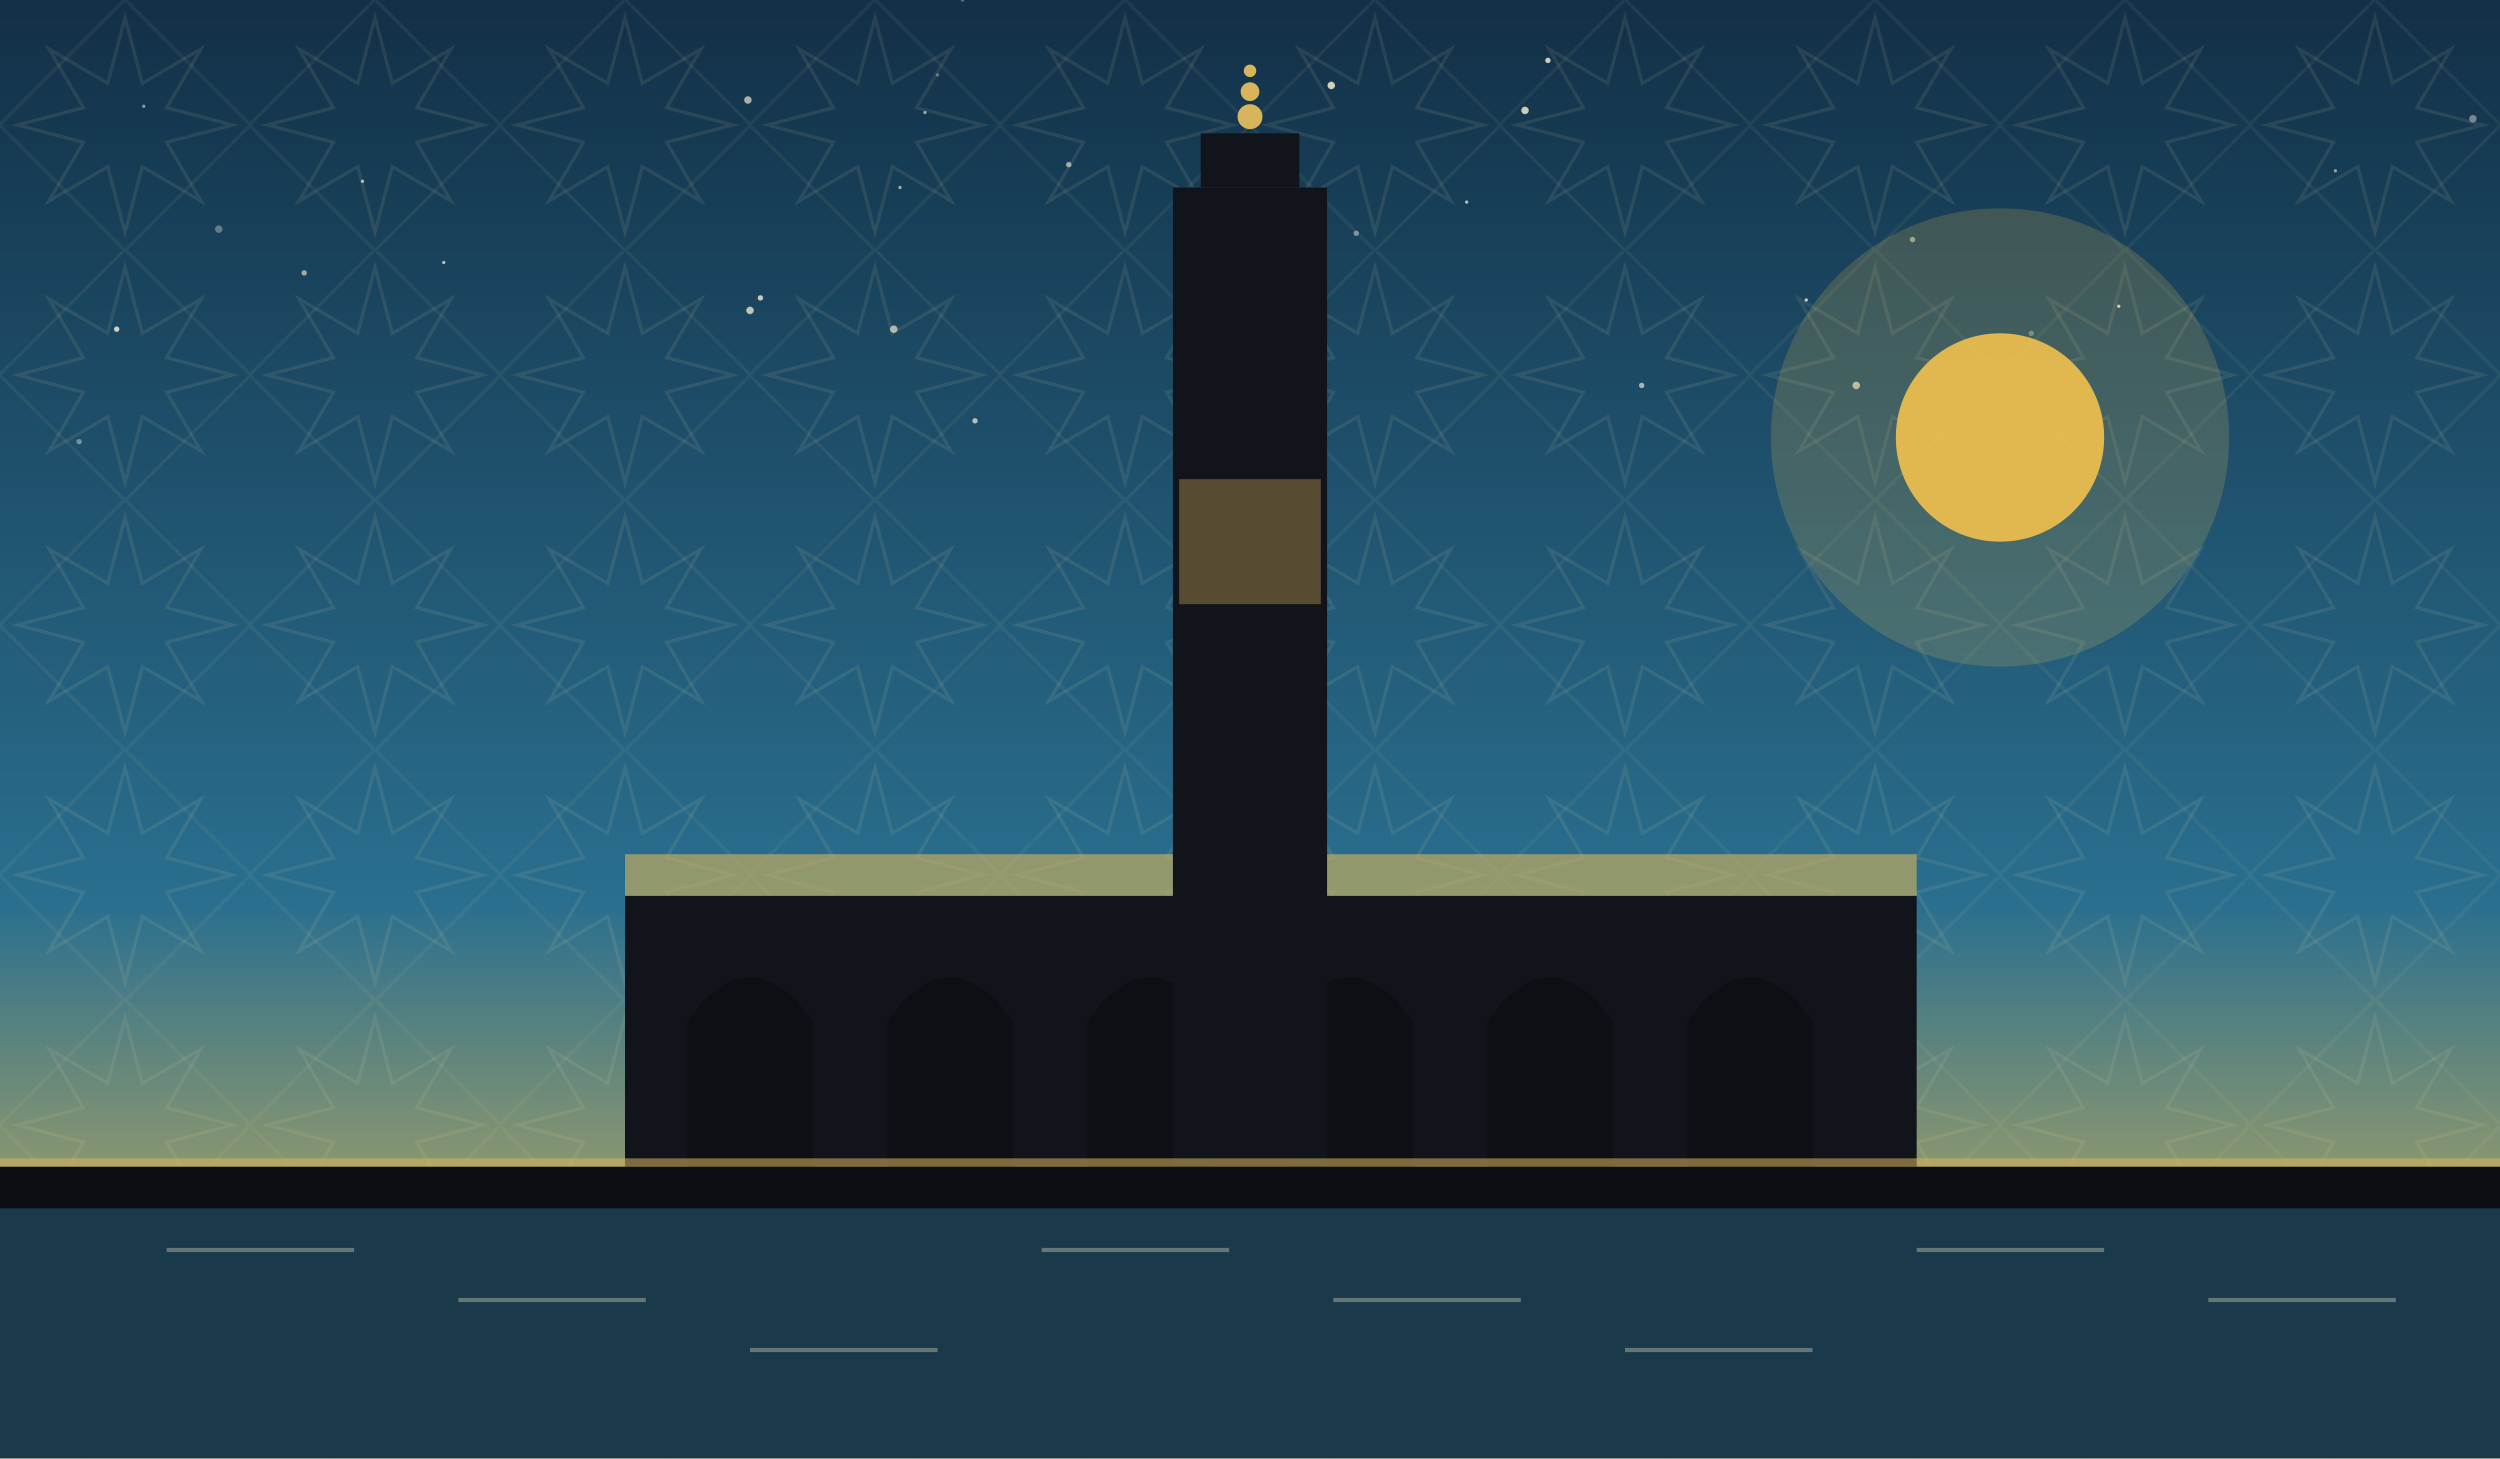
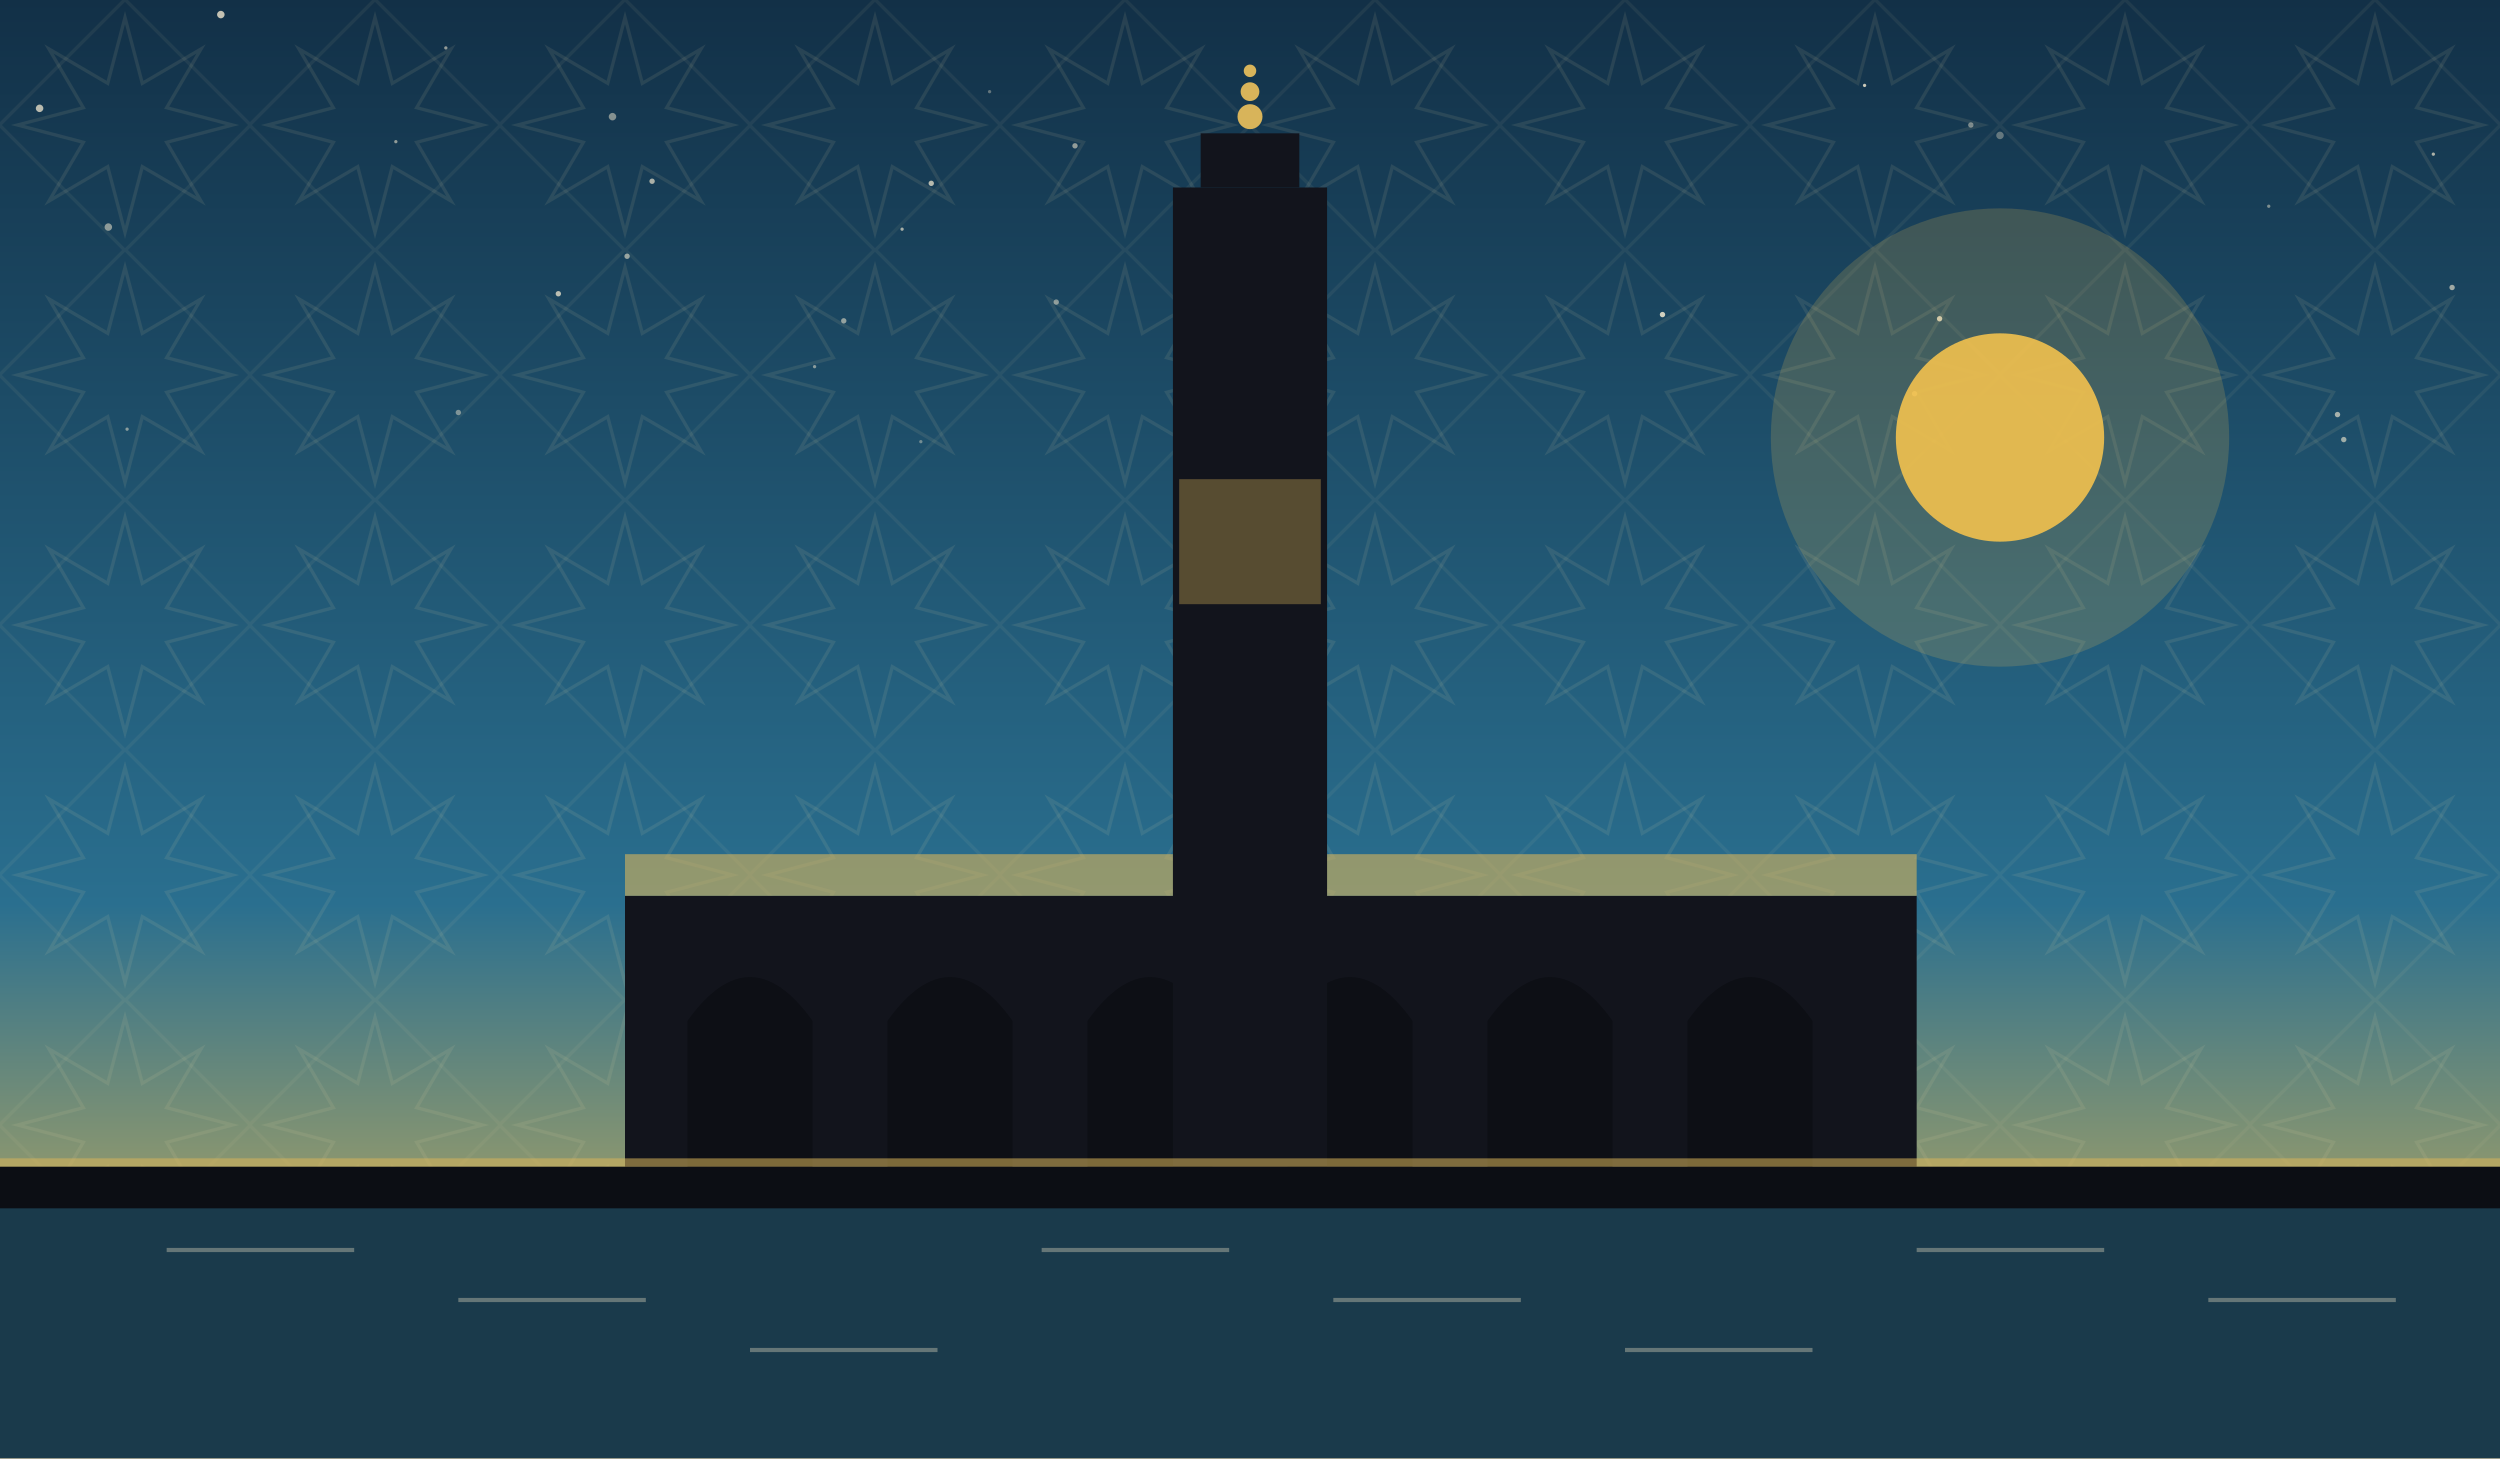
<svg xmlns="http://www.w3.org/2000/svg" viewBox="0 0 1200 700" role="img">
  <defs>
    <linearGradient id="sky" x1="0" y1="0" x2="0" y2="1">
      <stop offset="0" stop-color="#123047" />
      <stop offset="0.62" stop-color="#2a6f8f" />
      <stop offset="1" stop-color="#f2c14e" />
    </linearGradient>
    <pattern id="g1" width="120" height="120" patternUnits="userSpaceOnUse">
      <polygon points="111.6,60.0 80.0,68.3 96.5,96.5 68.3,80.0 60.0,111.6 51.7,80.0 23.5,96.5 40.0,68.3 8.4,60.0 40.0,51.7 23.5,23.5 51.7,40.0 60.0,8.4 68.3,40.0 96.5,23.5 80.0,51.7" fill="none" stroke="#e8d9a8" stroke-width="1.6" opacity="0.1" />
      <rect x="17.4" y="17.4" width="85.2" height="85.2" fill="none" stroke="#e8d9a8" stroke-width="1.6" opacity="0.07" transform="rotate(45 60.0 60.0)" />
    </pattern>
  </defs>
  <rect width="1200" height="700" fill="url(#sky)" />
  <rect width="1200" height="700" fill="url(#g1)" />
-   <circle cx="1187" cy="57" r="1.8" fill="#f7ecd2" opacity="0.44" />
-   <circle cx="429" cy="158" r="1.8" fill="#f7ecd2" opacity="0.67" />
-   <circle cx="432" cy="90" r="0.8" fill="#f7ecd2" opacity="0.65" />
-   <circle cx="788" cy="185" r="1.3" fill="#f7ecd2" opacity="0.65" />
-   <circle cx="513" cy="79" r="1.3" fill="#f7ecd2" opacity="0.62" />
-   <circle cx="975" cy="160" r="1.3" fill="#f7ecd2" opacity="0.35" />
-   <circle cx="38" cy="212" r="1.3" fill="#f7ecd2" opacity="0.41" />
-   <circle cx="174" cy="87" r="0.8" fill="#f7ecd2" opacity="0.73" />
-   <circle cx="639" cy="41" r="1.8" fill="#f7ecd2" opacity="0.84" />
-   <circle cx="1121" cy="82" r="0.8" fill="#f7ecd2" opacity="0.57" />
-   <circle cx="444" cy="54" r="0.8" fill="#f7ecd2" opacity="0.61" />
-   <circle cx="360" cy="149" r="1.8" fill="#f7ecd2" opacity="0.75" />
-   <circle cx="365" cy="143" r="1.3" fill="#f7ecd2" opacity="0.80" />
-   <circle cx="867" cy="144" r="0.8" fill="#f7ecd2" opacity="0.83" />
-   <circle cx="450" cy="36" r="0.8" fill="#f7ecd2" opacity="0.35" />
-   <circle cx="146" cy="131" r="1.3" fill="#f7ecd2" opacity="0.61" />
-   <circle cx="891" cy="185" r="1.8" fill="#f7ecd2" opacity="0.70" />
-   <circle cx="213" cy="126" r="0.8" fill="#f7ecd2" opacity="0.73" />
-   <circle cx="56" cy="158" r="1.3" fill="#f7ecd2" opacity="0.83" />
-   <circle cx="732" cy="53" r="1.8" fill="#f7ecd2" opacity="0.81" />
-   <circle cx="1017" cy="147" r="0.8" fill="#f7ecd2" opacity="0.84" />
-   <circle cx="359" cy="48" r="1.8" fill="#f7ecd2" opacity="0.67" />
-   <circle cx="462" cy="0" r="0.8" fill="#f7ecd2" opacity="0.35" />
-   <circle cx="918" cy="115" r="1.3" fill="#f7ecd2" opacity="0.55" />
-   <circle cx="743" cy="29" r="1.3" fill="#f7ecd2" opacity="0.82" />
-   <circle cx="105" cy="110" r="1.8" fill="#f7ecd2" opacity="0.35" />
-   <circle cx="468" cy="202" r="1.3" fill="#f7ecd2" opacity="0.71" />
-   <circle cx="704" cy="97" r="0.8" fill="#f7ecd2" opacity="0.73" />
-   <circle cx="69" cy="51" r="0.8" fill="#f7ecd2" opacity="0.54" />
-   <circle cx="651" cy="112" r="1.3" fill="#f7ecd2" opacity="0.47" />
+   <circle cx="1089" cy="99" r="0.8" fill="#f7ecd2" opacity="0.46" />
+   <circle cx="475" cy="44" r="0.8" fill="#f7ecd2" opacity="0.35" />
+   <circle cx="190" cy="68" r="0.8" fill="#f7ecd2" opacity="0.55" />
+   <circle cx="1122" cy="199" r="1.3" fill="#f7ecd2" opacity="0.63" />
+   <circle cx="895" cy="41" r="0.8" fill="#f7ecd2" opacity="0.80" />
+   <circle cx="61" cy="206" r="0.8" fill="#f7ecd2" opacity="0.51" />
+   <circle cx="516" cy="70" r="1.3" fill="#f7ecd2" opacity="0.55" />
+   <circle cx="268" cy="141" r="1.3" fill="#f7ecd2" opacity="0.73" />
+   <circle cx="301" cy="123" r="1.3" fill="#f7ecd2" opacity="0.58" />
+   <circle cx="447" cy="88" r="1.3" fill="#f7ecd2" opacity="0.71" />
+   <circle cx="442" cy="212" r="0.8" fill="#f7ecd2" opacity="0.39" />
+   <circle cx="214" cy="23" r="0.8" fill="#f7ecd2" opacity="0.57" />
+   <circle cx="507" cy="145" r="1.3" fill="#f7ecd2" opacity="0.50" />
+   <circle cx="433" cy="110" r="0.8" fill="#f7ecd2" opacity="0.65" />
+   <circle cx="1168" cy="74" r="0.8" fill="#f7ecd2" opacity="0.67" />
+   <circle cx="960" cy="65" r="1.8" fill="#f7ecd2" opacity="0.35" />
+   <circle cx="313" cy="87" r="1.3" fill="#f7ecd2" opacity="0.66" />
+   <circle cx="19" cy="52" r="1.8" fill="#f7ecd2" opacity="0.73" />
+   <circle cx="294" cy="56" r="1.8" fill="#f7ecd2" opacity="0.49" />
+   <circle cx="106" cy="7" r="1.8" fill="#f7ecd2" opacity="0.77" />
+   <circle cx="919" cy="189" r="1.3" fill="#f7ecd2" opacity="0.76" />
+   <circle cx="405" cy="154" r="1.3" fill="#f7ecd2" opacity="0.55" />
+   <circle cx="220" cy="198" r="1.3" fill="#f7ecd2" opacity="0.45" />
+   <circle cx="52" cy="109" r="1.8" fill="#f7ecd2" opacity="0.53" />
+   <circle cx="1125" cy="211" r="1.3" fill="#f7ecd2" opacity="0.60" />
+   <circle cx="391" cy="176" r="0.8" fill="#f7ecd2" opacity="0.51" />
+   <circle cx="946" cy="60" r="1.3" fill="#f7ecd2" opacity="0.45" />
+   <circle cx="798" cy="151" r="1.3" fill="#f7ecd2" opacity="0.83" />
+   <circle cx="931" cy="153" r="1.3" fill="#f7ecd2" opacity="0.78" />
+   <circle cx="1177" cy="138" r="1.3" fill="#f7ecd2" opacity="0.61" />
  <circle cx="960" cy="210" r="110" fill="#f2c14e" opacity="0.18" />
  <circle cx="960" cy="210" r="50" fill="#f2c14e" opacity="0.9" />
  <rect x="300" y="430" width="620" height="130" fill="#12141c" />
  <path d="M 330 560 L 330 490 Q 360 448 390 490 L 390 560 Z" fill="#0c0e14" opacity="0.9" />
  <path d="M 426 560 L 426 490 Q 456 448 486 490 L 486 560 Z" fill="#0c0e14" opacity="0.9" />
  <path d="M 522 560 L 522 490 Q 552 448 582 490 L 582 560 Z" fill="#0c0e14" opacity="0.9" />
  <path d="M 618 560 L 618 490 Q 648 448 678 490 L 678 560 Z" fill="#0c0e14" opacity="0.9" />
  <path d="M 714 560 L 714 490 Q 744 448 774 490 L 774 560 Z" fill="#0c0e14" opacity="0.9" />
  <path d="M 810 560 L 810 490 Q 840 448 870 490 L 870 560 Z" fill="#0c0e14" opacity="0.9" />
  <path d="M 300 430 L 920 430 L 920 410 L 300 410 Z" fill="#d8b45a" opacity="0.6" />
  <rect x="563.0" y="90" width="74" height="470" fill="#12141c" />
  <rect x="576.32" y="64" width="47.36" height="26" fill="#12141c" />
  <circle cx="600" cy="56" r="6" fill="#d8b45a" />
  <circle cx="600" cy="44" r="4.5" fill="#d8b45a" />
  <circle cx="600" cy="34" r="3" fill="#d8b45a" />
  <rect x="566" y="230" width="68" height="60" fill="#d8b45a" opacity="0.35" />
  <rect x="0" y="560" width="1200" height="60" fill="#0c0e14" opacity="0.6" />
  <rect x="0" y="560" width="1200" height="140" fill="#0c0e14" />
  <rect x="0" y="580" width="1200" height="120" fill="#2a6f8f" opacity="0.45" />
  <g opacity="0.35">
    <line x1="80" y1="600" x2="170" y2="600" stroke="#f2e6c8" stroke-width="2" />
    <line x1="220" y1="624" x2="310" y2="624" stroke="#f2e6c8" stroke-width="2" />
    <line x1="360" y1="648" x2="450" y2="648" stroke="#f2e6c8" stroke-width="2" />
    <line x1="500" y1="600" x2="590" y2="600" stroke="#f2e6c8" stroke-width="2" />
    <line x1="640" y1="624" x2="730" y2="624" stroke="#f2e6c8" stroke-width="2" />
    <line x1="780" y1="648" x2="870" y2="648" stroke="#f2e6c8" stroke-width="2" />
    <line x1="920" y1="600" x2="1010" y2="600" stroke="#f2e6c8" stroke-width="2" />
    <line x1="1060" y1="624" x2="1150" y2="624" stroke="#f2e6c8" stroke-width="2" />
  </g>
  <rect x="0" y="556" width="1200" height="4" fill="#d8b45a" opacity="0.55" />
</svg>
